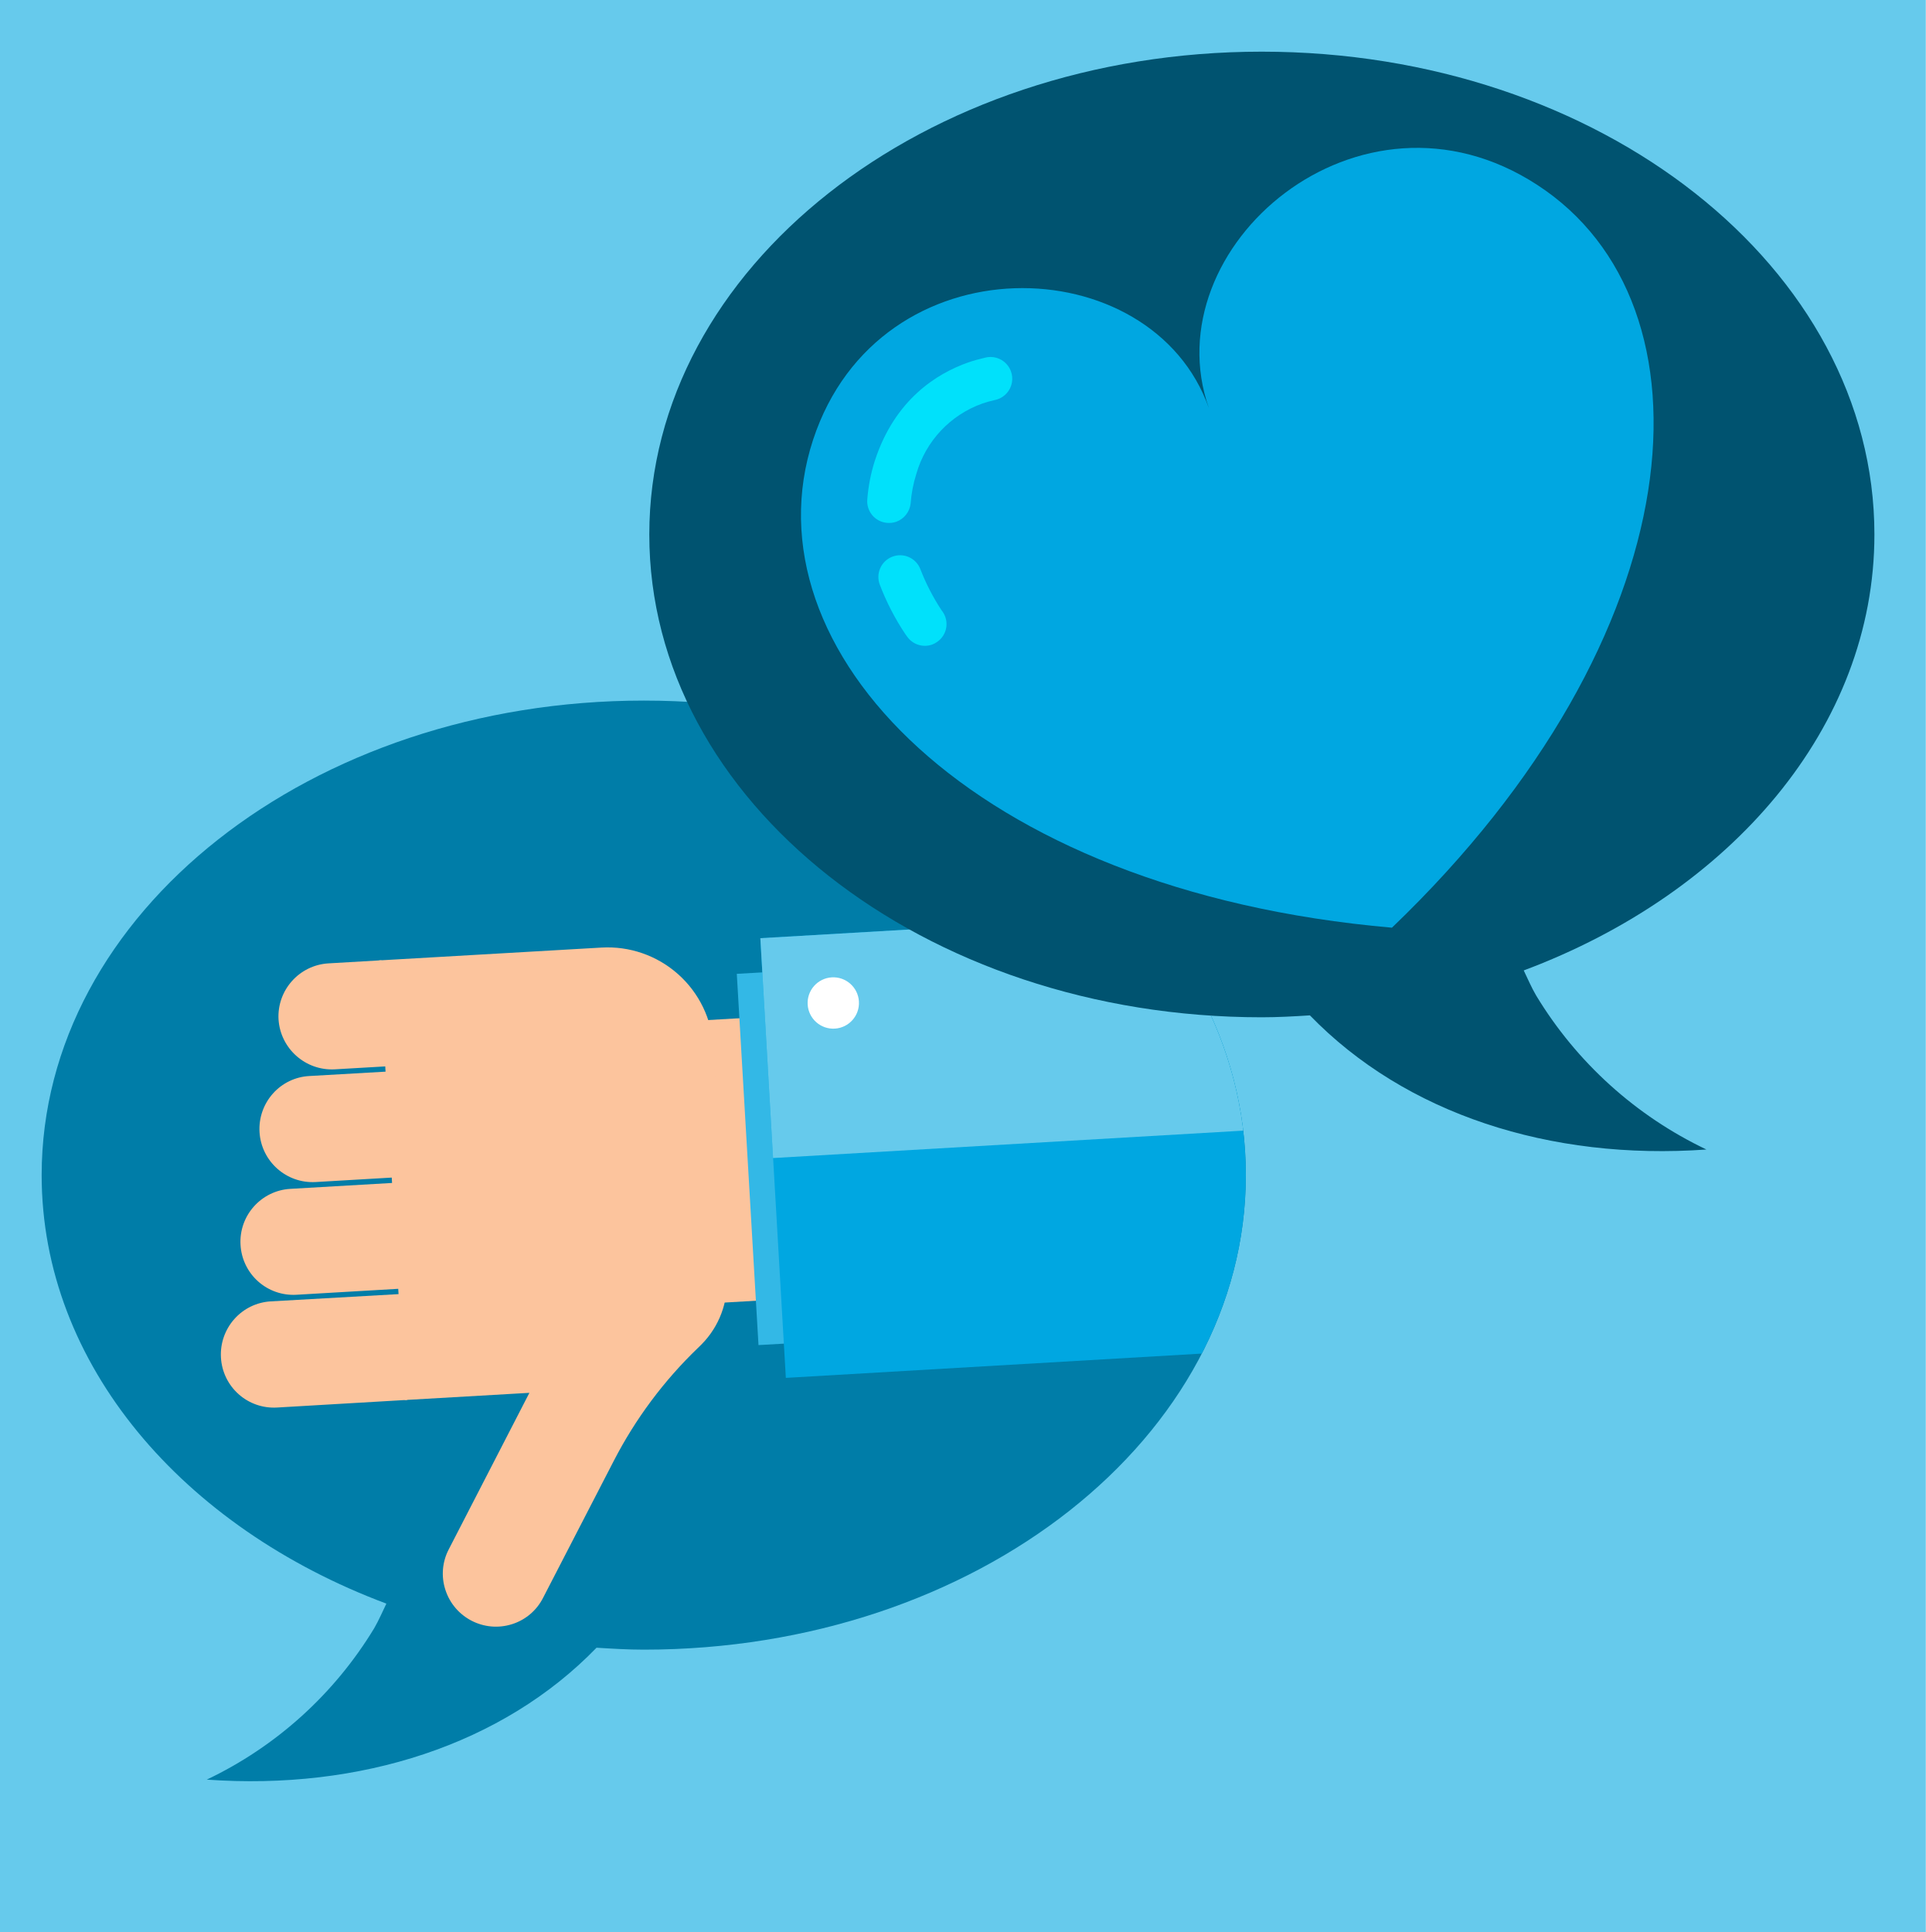
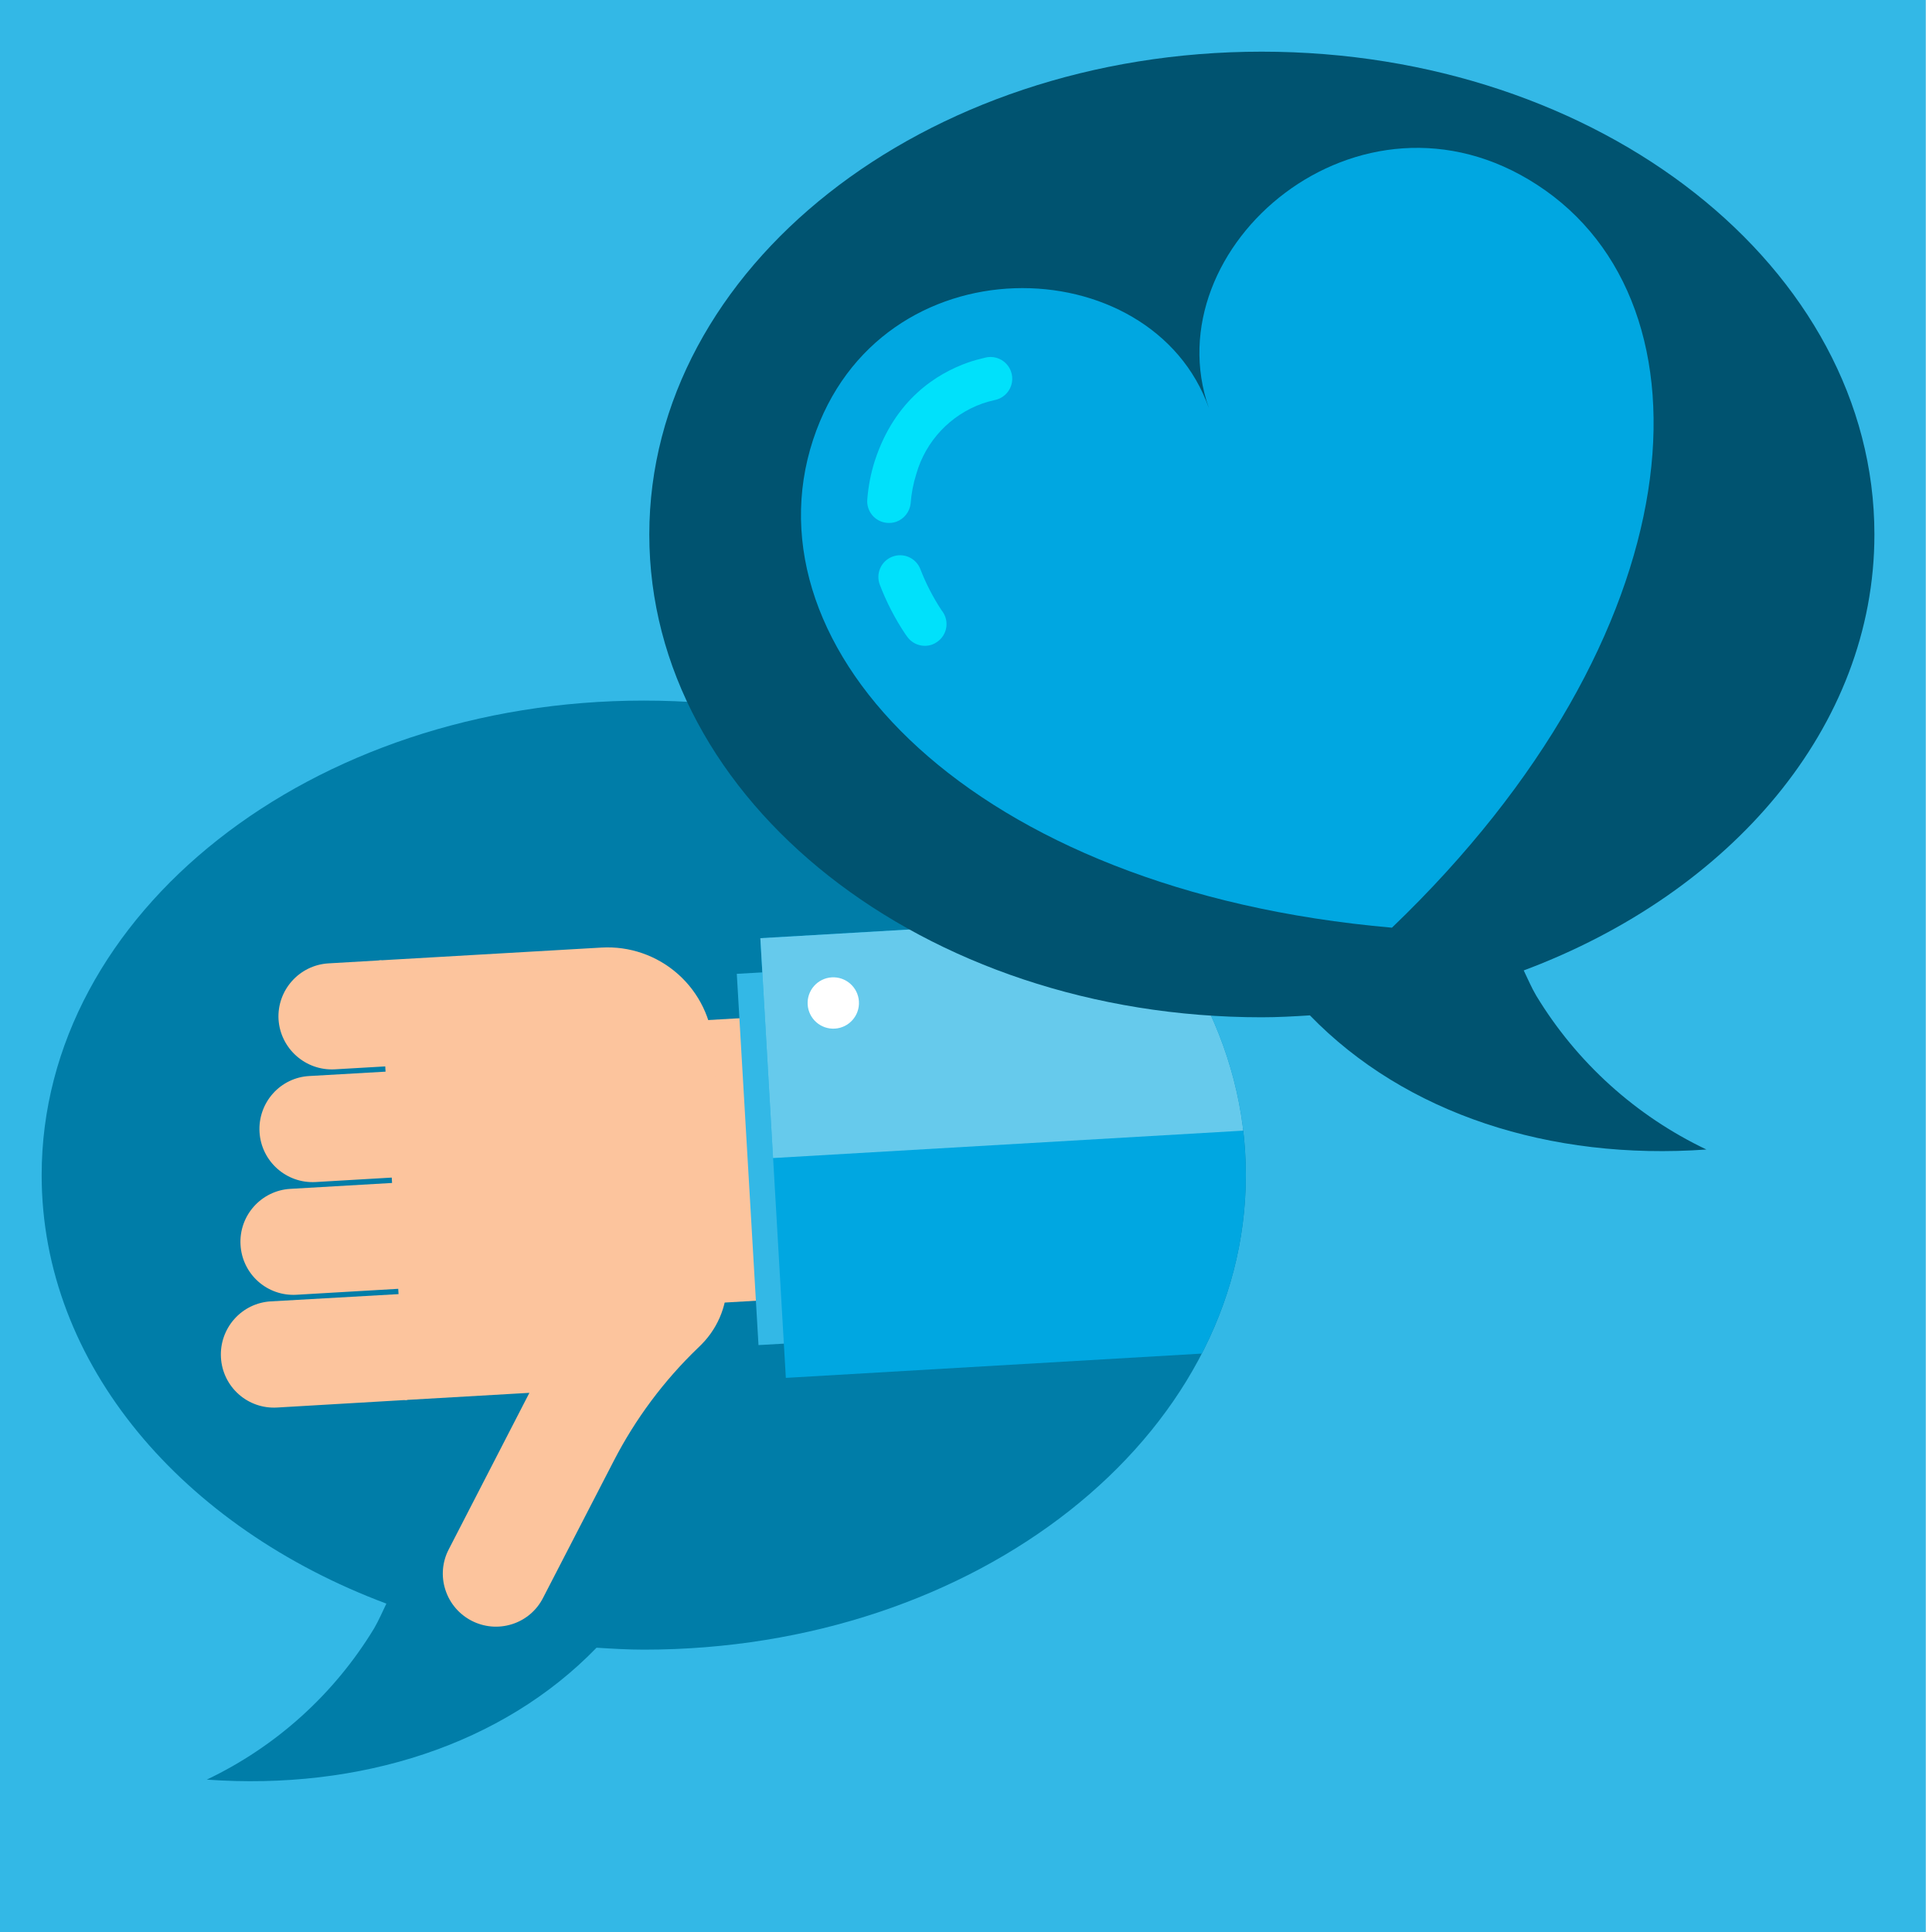
<svg xmlns="http://www.w3.org/2000/svg" viewBox="0 0 300 301">
  <defs>
-     <style>.a{fill:none;}.b{isolation:isolate;}.c{fill:#66caec;}.d{fill:#007da8;}.e{fill:#fcc49d;}.f{fill:#33b8e6;}.g{clip-path:url(#a);}.h,.k{fill:#00a7e1;}.i{fill:#fff;}.j{fill:#005370;}.k{mix-blend-mode:screen;}</style>
+     <style>.a{fill:none;}.b{isolation:isolate;}.c{fill:#33b8e6;}.d{fill:#007da8;}.e{fill:#fcc49d;}.f{clip-path:url(#a);}.g,.k{fill:#00a7e1;}.h{fill:#66caec;}.i{fill:#fff;}.j{fill:#005370;}.k{mix-blend-mode:screen;}</style>
    <clipPath id="a">
      <path class="a" d="M100.31,109.15c-51.82,0-93.82,33.1-93.82,73.93,0,29.52,22,54.9,53.7,66.76-.62,1.28-1.18,2.6-1.9,3.84a61.28,61.28,0,0,1-26.08,23.58c23.94,1.71,46.1-5.46,60.72-20.55,2.44.15,4.89.3,7.38.3,51.79,0,93.77-33.1,93.77-73.93S152.1,109.15,100.31,109.15Z" />
    </clipPath>
  </defs>
  <g class="b">
    <rect class="c" width="300" height="301" />
    <path class="d" d="M100.31,109.15c-51.82,0-93.82,33.1-93.82,73.93,0,29.52,22,54.9,53.7,66.76-.62,1.28-1.18,2.6-1.9,3.84a61.28,61.28,0,0,1-26.08,23.58c23.94,1.71,46.1-5.46,60.72-20.55,2.44.15,4.89.3,7.38.3,51.79,0,93.77-33.1,93.77-73.93S152.1,109.15,100.31,109.15Z" />
    <path class="e" d="M62.45,201.6l1,16.5-20.3,1.19a8.26,8.26,0,0,1-8.73-7.78h0a8.3,8.3,0,0,1,2.08-6,8.21,8.21,0,0,1,5.69-2.76Z" />
    <path class="e" d="M61.44,184.28l1,16.49-16.25.95a8.24,8.24,0,0,1-8.72-7.78h0a8.26,8.26,0,0,1,7.76-8.72Z" />
    <path class="e" d="M60.43,166.94l1,16.5-12.28.72a8.29,8.29,0,0,1-8.72-7.78h0a8.28,8.28,0,0,1,2.08-6,8.17,8.17,0,0,1,5.69-2.74Z" />
    <path class="e" d="M59.42,149.61l1,16.51-8.29.48a8.33,8.33,0,0,1-8.74-7.78h0a8.29,8.29,0,0,1,7.78-8.73Z" />
    <rect class="e" x="110.52" y="158.73" width="7.53" height="44.09" transform="translate(-10.3 6.94) rotate(-3.33)" />
    <path class="e" d="M63.05,218.12l-4-68.49,34.63-2a16.5,16.5,0,0,1,17.46,15.54L113.23,199a13.7,13.7,0,0,1-3.9,10.41s-.08.09-.13.13a6.16,6.16,0,0,0-.45.44A66.89,66.89,0,0,0,95.6,227.63l-11,21.31a8.16,8.16,0,0,1-4.83,4.1,8.28,8.28,0,0,1-10.39-5.36,8.16,8.16,0,0,1,.53-6.3L82.47,217Z" />
-     <polygon class="f" points="119.02 151.48 122.41 209.32 118.16 209.56 114.78 151.72 119.02 151.48" />
-     <g class="g">
-       <polygon class="h" points="193.06 141.82 197.06 210.31 122.42 214.67 118.45 146.17 193.06 141.82" />
-       <polygon class="c" points="193.06 141.82 195.06 176.07 120.43 180.42 118.45 146.17 193.06 141.82" />
+     <polygon class="c" points="119.02 151.48 122.41 209.32 118.16 209.56 114.78 151.72 119.02 151.48" />
+     <g class="f">
+       <polygon class="g" points="193.06 141.82 197.06 210.31 122.42 214.67 118.45 146.17 193.06 141.82" />
+       <polygon class="h" points="193.06 141.82 195.06 176.07 120.43 180.42 118.45 146.17 193.06 141.82" />
    </g>
    <path class="i" d="M129.57,152.27a4,4,0,1,1-3.75,4.24A4,4,0,0,1,129.57,152.27Z" />
    <path class="j" d="M196.55,8.05C249.26,8.05,292,41.73,292,83.27c0,30-22.39,55.86-54.63,67.92.63,1.3,1.19,2.64,1.93,3.9a62.28,62.28,0,0,0,26.53,24c-24.36,1.74-46.9-5.56-61.77-20.9-2.48.16-5,.3-7.51.3-52.69,0-95.4-33.67-95.4-75.21S143.86,8.05,196.55,8.05Z" />
-     <path class="h" d="M239.45,28.79c-27.68-18-59.94,9.75-51.12,34.81-8.82-25.06-51.36-26.43-61.67,4.93-10.65,32.44,24.46,70.28,90.18,76C264.47,98.87,268.1,47.37,239.45,28.79Z" />
+     <path class="g" d="M239.45,28.79c-27.68-18-59.94,9.75-51.12,34.81-8.82-25.06-51.36-26.43-61.67,4.93-10.65,32.44,24.46,70.28,90.18,76C264.47,98.87,268.1,47.37,239.45,28.79Z" />
    <path class="k" d="M139.62,81.29a3.48,3.48,0,0,1-1.44.17,3.37,3.37,0,0,1-3.07-3.67,26.5,26.5,0,0,1,1.2-6.09c3.11-9.45,9.61-13.5,14.51-15.23.83-.29,1.7-.52,2.57-.73a3.39,3.39,0,1,1,1.52,6.6,17.57,17.57,0,0,0-1.85.52,16.43,16.43,0,0,0-10.32,11,20.12,20.12,0,0,0-.88,4.59A3.43,3.43,0,0,1,139.62,81.29Z" />
    <path class="k" d="M145.19,100.43a3.39,3.39,0,0,1-3.92-1.31l-.26-.36a38.61,38.61,0,0,1-3.95-7.66,3.38,3.38,0,1,1,6.32-2.42,33.72,33.72,0,0,0,3.28,6.37l.21.29A3.36,3.36,0,0,1,146,100,3.32,3.32,0,0,1,145.19,100.43Z" />
  </g>
</svg>
